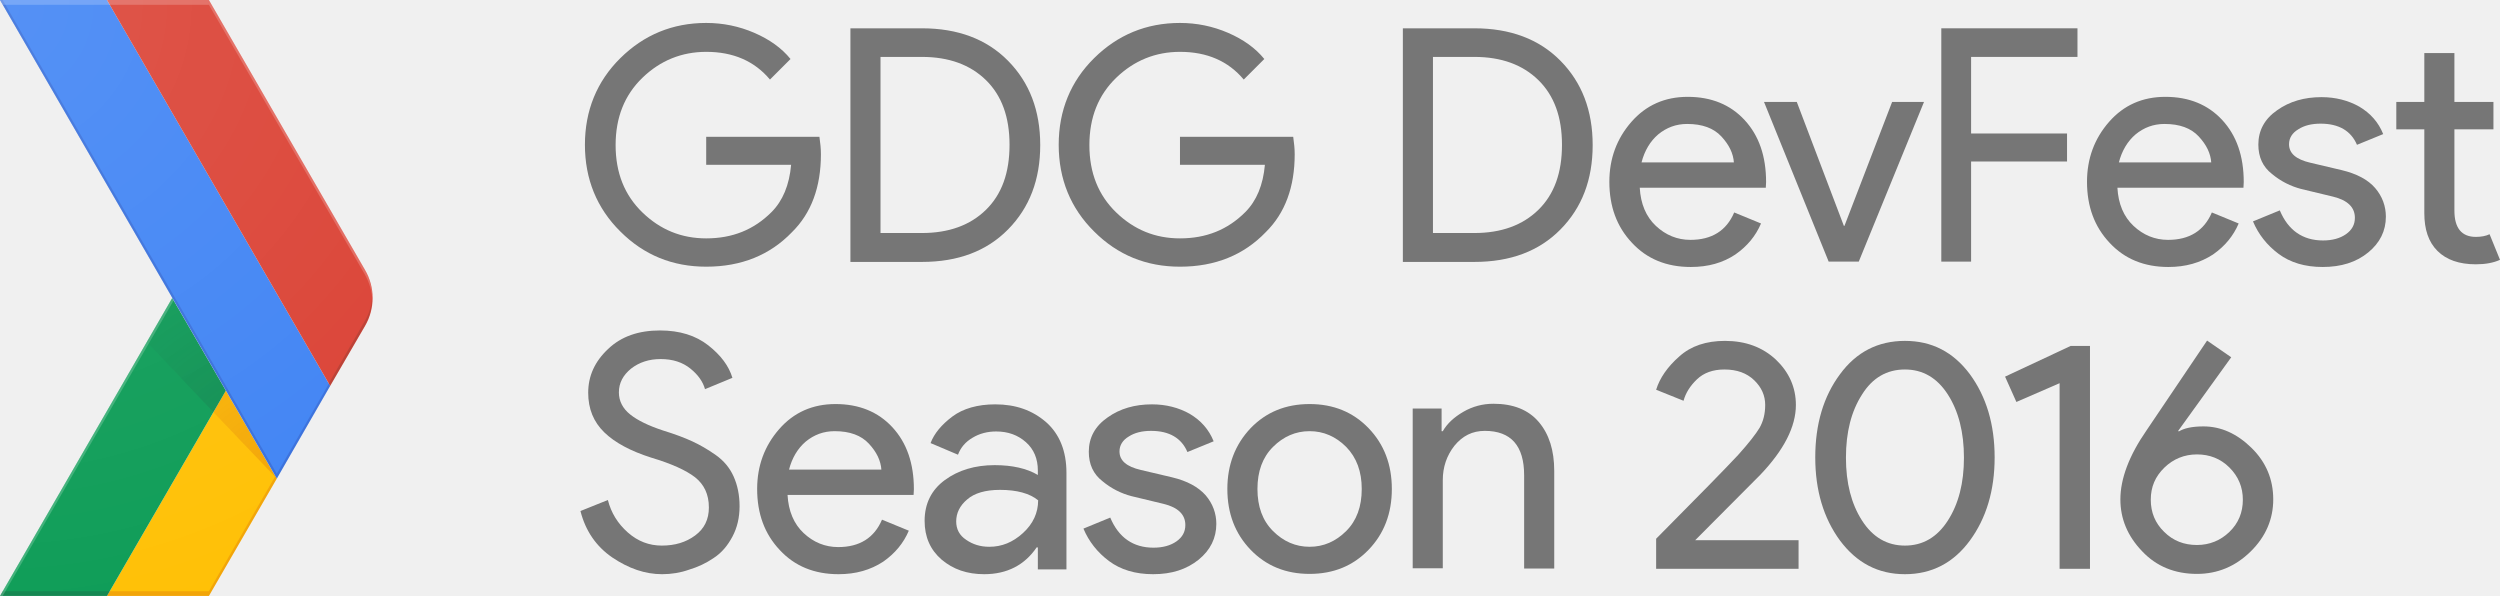
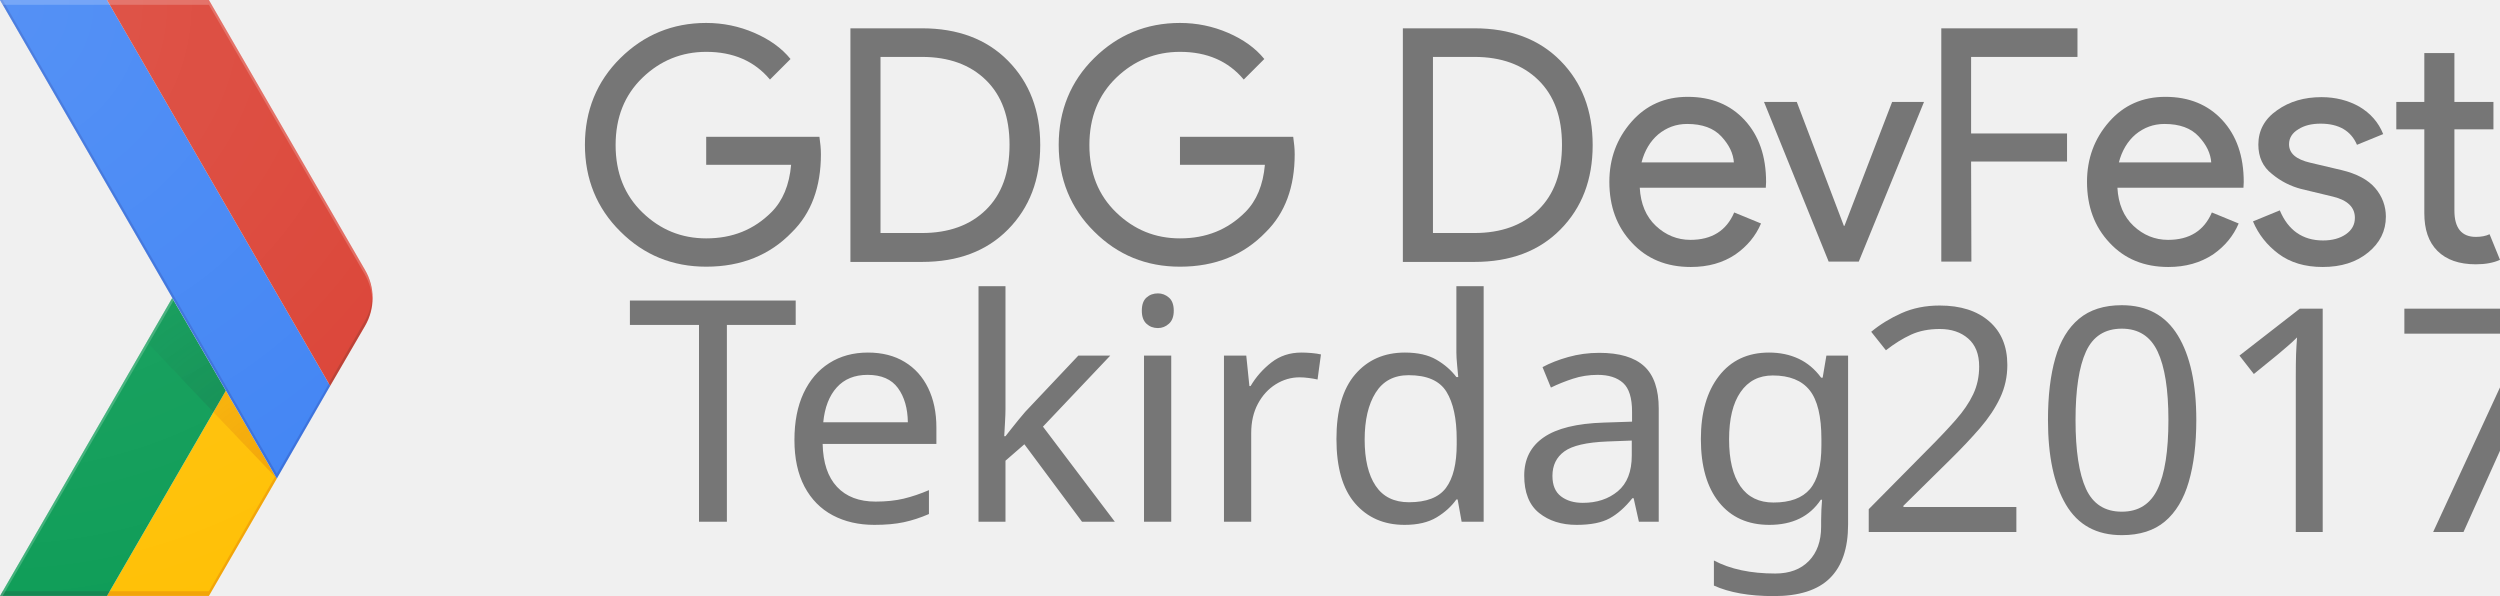
- <svg xmlns="http://www.w3.org/2000/svg" id="Layer_4" viewBox="0 0 839 200">
-   <style>.st0{fill:none;} .st1{fill:#FFC107;} .st2{fill:#0F9D58;} .st3{opacity:0.2;fill:#BF360C;enable-background:new ;} .st4{opacity:0.2;fill:#263238;enable-background:new ;} .st5{opacity:0.2;fill:#FFFFFF;enable-background:new ;} .st6{fill:url(#XMLID_126_);} .st7{fill:url(#XMLID_127_);} .st8{fill:#4285F4;} .st9{fill:#DB4437;} .st10{opacity:0.2;fill:#1A237E;enable-background:new ;} .st11{opacity:0.2;fill:#3E2723;enable-background:new ;} .st12{fill:url(#XMLID_128_);} .st13{fill:#767676;}</style>
+ <svg xmlns="http://www.w3.org/2000/svg" version="1.1" id="Layer_4" x="0px" y="0px" viewBox="-220 301 839 200" style="enable-background:new -220 301 839 200;" xml:space="preserve">
+   <style type="text/css">
+ 	.st0{fill:none;}
+ 	.st1{fill:#FFC107;}
+ 	.st2{fill:#0F9D58;}
+ 	.st3{opacity:0.2;fill:#BF360C;enable-background:new    ;}
+ 	.st4{opacity:0.2;fill:#263238;enable-background:new    ;}
+ 	.st5{opacity:0.2;fill:#FFFFFF;enable-background:new    ;}
+ 	.st6{fill:url(#XMLID_3_);}
+ 	.st7{fill:url(#XMLID_5_);}
+ 	.st8{fill:#4285F4;}
+ 	.st9{fill:#DB4437;}
+ 	.st10{opacity:0.2;fill:#1A237E;enable-background:new    ;}
+ 	.st11{opacity:0.2;fill:#3E2723;enable-background:new    ;}
+ 	.st12{fill:url(#XMLID_6_);}
+ 	.st13{fill:#767676;}
+ 	.st14{font-family:'ProductSans-Regular';}
+ 	.st15{font-size:105px;}
+ 	.st16{font-size:104px;}
+ </style>
  <g id="XMLID_60_">
    <g id="XMLID_61_">
      <g id="XMLID_62_">
-         <path id="XMLID_106_" class="st0" d="M122.5 90.6L70.1 0H0l57.8 100L0 200h70.1l52.4-90.6c3.3-5.8 3.3-13 0-18.8z" />
-         <path id="XMLID_105_" class="st1" d="M92.4 159.8l-16.6-28.7L35.9 200h34.2l22.8-39.4z" />
-         <path id="XMLID_104_" class="st0" d="M122.5 90.6L70.1 0H0l57.8 100L0 200h70.1l52.4-90.6c3.3-5.8 3.3-13 0-18.8z" />
-         <path id="XMLID_103_" class="st2" d="M57.8 100l18 31.1L35.9 200H0z" />
-         <path id="XMLID_102_" class="st0" d="M122.5 90.6L70.1 0H0l57.8 100L0 200h70.1l52.4-90.6c3.3-5.8 3.3-13 0-18.8z" />
-         <path id="XMLID_101_" class="st3" d="M70.1 198.4H36.8l-.9 1.6h34.2l22.8-39.4-.5-.8z" />
-         <path id="XMLID_100_" class="st0" d="M122.5 90.6L70.1 0H0l57.8 100L0 200h70.1l52.4-90.6c3.3-5.8 3.3-13 0-18.8z" />
-         <path id="XMLID_99_" class="st4" d="M.9 198.4L0 200h35.9l.9-1.6z" />
-         <path id="XMLID_98_" class="st0" d="M122.5 90.6L70.1 0H0l57.8 100L0 200h70.1l52.4-90.6c3.3-5.8 3.3-13 0-18.8z" />
-         <path id="XMLID_96_" class="st5" d="M0 200h.9l57.4-99.2-.5-.8z" />
-         <path id="XMLID_94_" class="st0" d="M122.5 90.6L70.1 0H0l57.8 100L0 200h70.1l52.4-90.6c3.3-5.8 3.3-13 0-18.8z" />
-         <radialGradient id="XMLID_126_" cx="92.62" cy="2707.501" r="69.162" gradientTransform="matrix(1 0 0 -1 0 2867.46)" gradientUnits="userSpaceOnUse">
-           <stop offset="0" stop-color="#BF360C" stop-opacity=".2" />
-           <stop offset="1" stop-color="#BF360C" stop-opacity=".02" />
+         <path id="XMLID_106_" class="st0" d="M-97.5,391.6l-52.4-90.6H-220l57.8,100L-220,501h70.1l52.4-90.6     C-94.2,404.6-94.2,397.4-97.5,391.6z" />
+         <path id="XMLID_105_" class="st1" d="M-127.6,460.8l-16.6-28.7l-39.9,68.9h34.2l22.8-39.4L-127.6,460.8z" />
+         <path id="XMLID_104_" class="st0" d="M-97.5,391.6l-52.4-90.6H-220l57.8,100L-220,501h70.1l52.4-90.6     C-94.2,404.6-94.2,397.4-97.5,391.6z" />
+         <path id="XMLID_103_" class="st2" d="M-162.2,401l18,31.1l-39.9,68.9H-220L-162.2,401z" />
+         <path id="XMLID_102_" class="st0" d="M-97.5,391.6l-52.4-90.6H-220l57.8,100L-220,501h70.1l52.4-90.6     C-94.2,404.6-94.2,397.4-97.5,391.6z" />
+         <path id="XMLID_101_" class="st3" d="M-149.9,499.4h-33.3l-0.9,1.6h34.2l22.8-39.4l-0.5-0.8L-149.9,499.4z" />
+         <path id="XMLID_100_" class="st0" d="M-97.5,391.6l-52.4-90.6H-220l57.8,100L-220,501h70.1l52.4-90.6     C-94.2,404.6-94.2,397.4-97.5,391.6z" />
+         <path id="XMLID_99_" class="st4" d="M-219.1,499.4l-0.9,1.6h35.9l0.9-1.6H-219.1z" />
+         <path id="XMLID_98_" class="st0" d="M-97.5,391.6l-52.4-90.6H-220l57.8,100L-220,501h70.1l52.4-90.6     C-94.2,404.6-94.2,397.4-97.5,391.6z" />
+         <path id="XMLID_96_" class="st5" d="M-220,501h0.9l57.4-99.2l-0.5-0.8L-220,501z" />
+         <path id="XMLID_94_" class="st0" d="M-97.5,391.6l-52.4-90.6H-220l57.8,100L-220,501h70.1l52.4-90.6     C-94.2,404.6-94.2,397.4-97.5,391.6z" />
+         <radialGradient id="XMLID_3_" cx="-127.38" cy="-1606.501" r="69.162" gradientTransform="matrix(1 0 0 1 0 2067.46)" gradientUnits="userSpaceOnUse">
+           <stop offset="0" style="stop-color:#BF360C;stop-opacity:0.2" />
+           <stop offset="1" style="stop-color:#BF360C;stop-opacity:2.000000e-02" />
        </radialGradient>
-         <path id="XMLID_92_" class="st6" d="M92.9 160.6l-17.1-29.5-4.2 7.2z" />
-         <path id="XMLID_90_" class="st0" d="M122.5 90.6L70.1 0H0l57.8 100L0 200h70.1l52.4-90.6c3.3-5.8 3.3-13 0-18.8z" />
-         <radialGradient id="XMLID_127_" cx="92.423" cy="2707.063" r="69.723" gradientTransform="matrix(1 0 0 -1 0 2867.46)" gradientUnits="userSpaceOnUse">
-           <stop offset="0" stop-color="#263238" stop-opacity=".2" />
-           <stop offset="1" stop-color="#263238" stop-opacity=".02" />
+         <path id="XMLID_92_" class="st6" d="M-127.1,461.6l-17.1-29.5l-4.2,7.2L-127.1,461.6z" />
+         <path id="XMLID_90_" class="st0" d="M-97.5,391.6l-52.4-90.6H-220l57.8,100L-220,501h70.1l52.4-90.6     C-94.2,404.6-94.2,397.4-97.5,391.6z" />
+         <radialGradient id="XMLID_5_" cx="-127.577" cy="-1606.063" r="69.723" gradientTransform="matrix(1 0 0 1 0 2067.46)" gradientUnits="userSpaceOnUse">
+           <stop offset="0" style="stop-color:#263238;stop-opacity:0.2" />
+           <stop offset="1" style="stop-color:#263238;stop-opacity:2.000000e-02" />
        </radialGradient>
-         <path id="XMLID_89_" class="st7" d="M71.6 138.3l4.2-7.2-18-31.1-8.5 14.8z" />
-         <path id="XMLID_88_" class="st0" d="M122.5 90.6L70.1 0H0l57.8 100L0 200h70.1l52.4-90.6c3.3-5.8 3.3-13 0-18.8z" />
+         <path id="XMLID_89_" class="st7" d="M-148.4,439.3l4.2-7.2l-18-31.1l-8.5,14.8L-148.4,439.3z" />
+         <path id="XMLID_88_" class="st0" d="M-97.5,391.6l-52.4-90.6H-220l57.8,100L-220,501h70.1l52.4-90.6     C-94.2,404.6-94.2,397.4-97.5,391.6z" />
        <g id="XMLID_85_">
          <g id="XMLID_86_">
-             <path id="XMLID_87_" class="st8" d="M35.9 0H0l92.9 160.6 17.9-31.1z" />
+             <path id="XMLID_87_" class="st8" d="M-184.1,301H-220l92.9,160.6l17.9-31.1L-184.1,301z" />
          </g>
        </g>
-         <path id="XMLID_84_" class="st0" d="M122.5 90.6L70.1 0H0l57.8 100L0 200h70.1l52.4-90.6c3.3-5.8 3.3-13 0-18.8z" />
-         <path id="XMLID_83_" class="st9" d="M122.5 109.4c3.4-5.8 3.4-13 0-18.8L70.1 0H35.9l74.9 129.5 11.7-20.1z" />
-         <path id="XMLID_82_" class="st0" d="M122.5 90.6L70.1 0H0l57.8 100L0 200h70.1l52.4-90.6c3.3-5.8 3.3-13 0-18.8z" />
-         <path id="XMLID_71_" class="st10" d="M110.8 129.5l-.4-.8L92.9 159 .9 0H0l92.9 160.6 17.9-31.1z" />
-         <path id="XMLID_69_" class="st0" d="M122.5 90.6L70.1 0H0l57.8 100L0 200h70.1l52.4-90.6c3.3-5.8 3.3-13 0-18.8z" />
-         <path id="XMLID_67_" class="st5" d="M70.1 1.6l52.4 90.6c1.5 2.7 2.3 5.6 2.5 8.6.1-3.5-.7-7-2.5-10.2L70.1 0H0l.9 1.6h69.2z" />
-         <path id="XMLID_66_" class="st0" d="M122.5 90.6L70.1 0H0l57.8 100L0 200h70.1l52.4-90.6c3.3-5.8 3.3-13 0-18.8z" />
-         <path id="XMLID_65_" class="st11" d="M110.8 129.5l11.6-20.1c1.8-3.1 2.6-6.7 2.5-10.2-.1 3-.9 5.9-2.5 8.6l-12.1 20.9.5.8z" />
-         <path id="XMLID_64_" class="st0" d="M122.5 90.6L70.1 0H0l57.8 100L0 200h70.1l52.4-90.6c3.3-5.8 3.3-13 0-18.8z" />
-         <radialGradient id="XMLID_128_" cx="-1.563" cy="2865.898" r="209.922" gradientTransform="matrix(1 0 0 -1 0 2867.46)" gradientUnits="userSpaceOnUse">
-           <stop offset="0" stop-color="#FFF" stop-opacity=".1" />
-           <stop offset="1" stop-color="#FFF" stop-opacity="0" />
+         <path id="XMLID_84_" class="st0" d="M-97.5,391.6l-52.4-90.6H-220l57.8,100L-220,501h70.1l52.4-90.6     C-94.2,404.6-94.2,397.4-97.5,391.6z" />
+         <path id="XMLID_83_" class="st9" d="M-97.5,410.4c3.4-5.8,3.4-13,0-18.8l-52.4-90.6h-34.2l74.9,129.5L-97.5,410.4z" />
+         <path id="XMLID_82_" class="st0" d="M-97.5,391.6l-52.4-90.6H-220l57.8,100L-220,501h70.1l52.4-90.6     C-94.2,404.6-94.2,397.4-97.5,391.6z" />
+         <path id="XMLID_71_" class="st10" d="M-109.2,430.5l-0.4-0.8l-17.5,30.3l-92-159h-0.9l92.9,160.6L-109.2,430.5z" />
+         <path id="XMLID_69_" class="st0" d="M-97.5,391.6l-52.4-90.6H-220l57.8,100L-220,501h70.1l52.4-90.6     C-94.2,404.6-94.2,397.4-97.5,391.6z" />
+         <path id="XMLID_67_" class="st5" d="M-149.9,302.6l52.4,90.6c1.5,2.7,2.3,5.6,2.5,8.6c0.1-3.5-0.7-7-2.5-10.2l-52.4-90.6H-220     l0.9,1.6H-149.9z" />
+         <path id="XMLID_66_" class="st0" d="M-97.5,391.6l-52.4-90.6H-220l57.8,100L-220,501h70.1l52.4-90.6     C-94.2,404.6-94.2,397.4-97.5,391.6z" />
+         <path id="XMLID_65_" class="st11" d="M-109.2,430.5l11.6-20.1c1.8-3.1,2.6-6.7,2.5-10.2c-0.1,3-0.9,5.9-2.5,8.6l-12.1,20.9     L-109.2,430.5z" />
+         <path id="XMLID_64_" class="st0" d="M-97.5,391.6l-52.4-90.6H-220l57.8,100L-220,501h70.1l52.4-90.6     C-94.2,404.6-94.2,397.4-97.5,391.6z" />
+         <radialGradient id="XMLID_6_" cx="-221.563" cy="-1764.898" r="209.922" gradientTransform="matrix(1 0 0 1 0 2067.46)" gradientUnits="userSpaceOnUse">
+           <stop offset="0" style="stop-color:#FFFFFF;stop-opacity:0.1" />
+           <stop offset="1" style="stop-color:#FFFFFF;stop-opacity:0" />
        </radialGradient>
-         <path id="XMLID_63_" class="st12" d="M122.5 90.6L70.1 0H0l57.8 100L0 200h70.1l52.4-90.6c3.3-5.8 3.3-13 0-18.8z" />
+         <path id="XMLID_63_" class="st12" d="M-97.5,391.6l-52.4-90.6H-220l57.8,100L-220,501h70.1l52.4-90.6     C-94.2,404.6-94.2,397.4-97.5,391.6z" />
      </g>
    </g>
  </g>
  <g id="XMLID_7_">
-     <path id="XMLID_2_" class="st13" d="M275.5 51.8c0 10.9-3.2 19.7-9.7 26.1-7.4 7.7-17 11.6-28.8 11.6-11.3 0-20.9-3.9-28.8-11.8-7.9-7.8-11.9-17.6-11.9-29.1s4-21.3 11.9-29.1c7.9-7.8 17.5-11.8 28.8-11.8 5.6 0 11 1.1 16.1 3.3 5.1 2.2 9.2 5.1 12.2 8.8l-6.9 6.9c-5.2-6.2-12.3-9.3-21.4-9.3-8.2 0-15.4 2.9-21.4 8.7-6 5.8-9 13.3-9 22.6s3 16.8 9 22.6c6 5.8 13.1 8.7 21.4 8.7 8.8 0 16-2.9 21.9-8.8 3.8-3.8 6-9.1 6.6-15.9H237v-9.4h38c.3 2.1.5 4 .5 5.9z" />
-     <path id="XMLID_4_" class="st13" d="M285.4 87.8V9.5h24c12 0 21.7 3.6 28.9 10.9 7.2 7.3 10.8 16.7 10.8 28.3s-3.6 21-10.8 28.3c-7.2 7.3-16.8 10.9-28.9 10.9h-24zm10.1-9.6h13.9c9 0 16.2-2.6 21.5-7.8 5.3-5.2 7.9-12.4 7.9-21.8 0-9.3-2.6-16.5-7.9-21.7-5.3-5.2-12.5-7.8-21.5-7.8h-13.9v59.1z" />
-     <path id="XMLID_8_" class="st13" d="M434.5 51.8c0 10.9-3.2 19.7-9.7 26.1-7.4 7.7-17 11.6-28.8 11.6-11.3 0-20.9-3.9-28.8-11.8-7.9-7.8-11.9-17.6-11.9-29.1s4-21.3 11.9-29.1c7.9-7.8 17.5-11.8 28.8-11.8 5.6 0 11 1.1 16.1 3.3 5.1 2.2 9.2 5.1 12.2 8.8l-6.9 6.9c-5.2-6.2-12.3-9.3-21.4-9.3-8.2 0-15.4 2.9-21.4 8.7-6 5.8-9 13.3-9 22.6s3 16.8 9 22.6c6 5.8 13.1 8.7 21.4 8.7 8.8 0 16-2.9 21.9-8.8 3.8-3.8 6-9.1 6.6-15.9H396v-9.4h38c.3 2.1.5 4 .5 5.9z" />
-     <path id="XMLID_10_" class="st13" d="M470.8 87.8V9.5h24c12 0 21.7 3.6 28.9 10.9 7.2 7.3 10.8 16.7 10.8 28.3s-3.6 21-10.8 28.3c-7.2 7.3-16.8 10.9-28.9 10.9h-24zm10.1-9.6h13.9c9 0 16.2-2.6 21.5-7.8 5.3-5.2 7.9-12.4 7.9-21.8 0-9.3-2.6-16.5-7.9-21.7-5.3-5.2-12.5-7.8-21.5-7.8h-13.9v59.1z" />
-     <path id="XMLID_13_" class="st13" d="M567.4 89.6c-8.1 0-14.7-2.7-19.7-8.1-5.1-5.4-7.6-12.2-7.6-20.5 0-7.8 2.5-14.5 7.4-20.1 4.9-5.6 11.2-8.4 18.9-8.4 7.9 0 14.3 2.6 19.1 7.8 4.8 5.2 7.2 12.1 7.2 20.8l-.1 1.9h-42.3c.3 5.4 2.1 9.7 5.4 12.8 3.3 3.1 7.2 4.7 11.6 4.7 7.2 0 12.1-3.1 14.7-9.2l9 3.7c-1.8 4.2-4.6 7.6-8.6 10.4-4.2 2.8-9.1 4.2-15 4.2zm14.5-35c-.2-3.1-1.6-6-4.2-8.8-2.6-2.8-6.4-4.2-11.5-4.2-3.7 0-6.9 1.2-9.7 3.5-2.7 2.3-4.6 5.5-5.6 9.4h31z" />
-     <path id="XMLID_16_" class="st13" d="M613.7 87.8L592 34.2h11l15.8 41.6h.2l16-41.6h10.7l-21.9 53.6h-10.1z" />
-     <path id="XMLID_18_" class="st13" d="M661.6 87.8h-10.1V9.5h45.7v9.6h-35.7v25.7h32.2v9.4h-32.2v33.6z" />
-     <path id="XMLID_20_" class="st13" d="M727.7 89.6c-8.1 0-14.7-2.7-19.7-8.1-5.1-5.4-7.6-12.2-7.6-20.5 0-7.8 2.5-14.5 7.4-20.1 4.9-5.6 11.2-8.4 18.9-8.4 7.9 0 14.3 2.6 19.1 7.8 4.8 5.2 7.2 12.1 7.2 20.8l-.1 1.9h-42.3c.3 5.4 2.1 9.7 5.4 12.8 3.3 3.1 7.2 4.7 11.6 4.7 7.2 0 12.1-3.1 14.7-9.2l9 3.7c-1.8 4.2-4.6 7.6-8.6 10.4-4.3 2.8-9.2 4.2-15 4.2zm14.4-35c-.2-3.1-1.6-6-4.2-8.8-2.6-2.8-6.4-4.2-11.5-4.2-3.7 0-6.9 1.2-9.7 3.5-2.7 2.3-4.6 5.5-5.6 9.4h31z" />
-     <path id="XMLID_27_" class="st13" d="M779.5 89.6c-6 0-10.9-1.5-14.8-4.4-3.9-2.9-6.8-6.6-8.6-10.9l9-3.7c2.8 6.7 7.7 10.1 14.5 10.1 3.1 0 5.7-.7 7.7-2.1 2-1.4 3-3.2 3-5.5 0-3.5-2.4-5.9-7.3-7.1l-10.8-2.6c-3.4-.9-6.7-2.5-9.7-5-3.1-2.4-4.6-5.7-4.6-9.9 0-4.7 2.1-8.6 6.3-11.5 4.2-3 9.2-4.4 14.9-4.4 4.7 0 9 1.1 12.7 3.2 3.7 2.2 6.4 5.2 8 9.2l-8.8 3.6c-2-4.7-6.1-7.1-12.2-7.1-3 0-5.5.6-7.5 1.9-2 1.2-3.1 2.9-3.1 5 0 3.1 2.4 5.1 7.1 6.2l10.6 2.5c5 1.2 8.8 3.2 11.2 6 2.4 2.8 3.6 6.1 3.6 9.6 0 4.8-2 8.8-5.9 12-4 3.3-9.1 4.9-15.3 4.9z" />
-     <path id="XMLID_29_" class="st13" d="M830.9 88.7c-5.6 0-9.9-1.5-12.9-4.5s-4.4-7.2-4.4-12.7V43.4h-9.4v-9.2h9.4V17.8h10.1v16.4h13.1v9.2h-13.1v27.3c0 5.8 2.4 8.8 7.2 8.8 1.8 0 3.4-.3 4.6-.9l3.5 8.6c-2.2 1-4.9 1.5-8.1 1.5z" />
-     <path id="XMLID_31_" class="st13" d="M222.2 192.7c-5.7 0-11.2-1.9-16.7-5.6-5.4-3.7-9-8.9-10.7-15.6l9.2-3.7c1.1 4.3 3.3 7.9 6.7 10.9 3.4 3 7.2 4.4 11.4 4.4 4.4 0 8.1-1.1 11.2-3.4 3.1-2.3 4.6-5.4 4.6-9.4 0-4.4-1.6-7.7-4.6-10.1-3.1-2.4-8-4.6-14.7-6.6-6.9-2.2-12.2-5-15.8-8.5-3.6-3.5-5.4-7.9-5.4-13.3 0-5.6 2.2-10.5 6.7-14.7 4.4-4.2 10.2-6.2 17.4-6.2 6.6 0 12 1.7 16.2 5 4.2 3.3 6.9 6.9 8.1 10.9l-9.2 3.8c-.7-2.5-2.3-4.8-4.9-6.9-2.6-2.1-5.9-3.2-10-3.2-3.9 0-7.2 1.1-9.9 3.2-2.7 2.2-4.1 4.8-4.1 8 0 2.9 1.3 5.4 3.8 7.4s6.2 3.8 11.1 5.4c3.9 1.2 7.1 2.4 9.7 3.6 2.6 1.2 5.2 2.7 7.9 4.6 2.7 1.9 4.7 4.3 6 7.2 1.3 2.9 2 6.2 2 10s-.8 7.2-2.4 10.2c-1.6 3-3.6 5.4-6.2 7.1-2.6 1.8-5.4 3.1-8.4 4-2.8 1-5.9 1.5-9 1.5z" />
-     <path id="XMLID_33_" class="st13" d="M281.4 192.7c-8.1 0-14.7-2.7-19.7-8.1-5.1-5.4-7.6-12.2-7.6-20.5 0-7.8 2.5-14.5 7.4-20.1 4.9-5.6 11.2-8.4 18.9-8.4 7.9 0 14.3 2.6 19.1 7.8 4.8 5.2 7.2 12.1 7.2 20.8l-.1 1.9h-42.3c.3 5.4 2.1 9.7 5.4 12.8 3.3 3.1 7.2 4.7 11.6 4.7 7.2 0 12.1-3.1 14.7-9.2l9 3.7c-1.8 4.2-4.6 7.6-8.6 10.4-4.3 2.8-9.2 4.2-15 4.2zm14.4-35c-.2-3.1-1.6-6-4.2-8.8-2.6-2.8-6.4-4.2-11.5-4.2-3.7 0-6.9 1.2-9.7 3.5-2.7 2.3-4.6 5.5-5.6 9.4h31z" />
-     <path id="XMLID_36_" class="st13" d="M330.3 192.7c-5.7 0-10.4-1.6-14.3-4.9-3.8-3.3-5.7-7.6-5.7-13 0-5.8 2.3-10.4 6.8-13.7 4.5-3.3 10.1-5 16.7-5 5.9 0 10.8 1.1 14.5 3.3v-1.5c0-3.9-1.3-7.1-4-9.5-2.7-2.4-6-3.6-10-3.6-2.9 0-5.6.7-7.9 2.1-2.4 1.4-4 3.3-4.9 5.7l-9.2-3.9c1.2-3.2 3.7-6.2 7.3-8.9 3.6-2.7 8.5-4.1 14.4-4.1 6.9 0 12.5 2 17.1 6 4.5 4 6.8 9.7 6.8 17v32.4h-9.6v-7.4h-.4c-4 5.9-9.9 9-17.6 9zm1.7-9.2c4.2 0 7.9-1.5 11.3-4.6 3.4-3.1 5.1-6.8 5.1-11-2.8-2.3-7.1-3.5-12.8-3.5-4.9 0-8.6 1.1-11 3.2-2.5 2.1-3.7 4.6-3.7 7.4 0 2.6 1.1 4.7 3.4 6.2 2.2 1.5 4.7 2.3 7.7 2.3z" />
-     <path id="XMLID_39_" class="st13" d="M387 192.7c-6 0-10.9-1.5-14.8-4.4-3.9-2.9-6.8-6.6-8.6-10.9l9-3.7c2.8 6.7 7.7 10.1 14.5 10.1 3.1 0 5.7-.7 7.7-2.1 2-1.4 3-3.2 3-5.5 0-3.5-2.4-5.9-7.3-7.1l-10.8-2.6c-3.4-.9-6.7-2.5-9.7-5-3.1-2.4-4.6-5.7-4.6-9.9 0-4.7 2.1-8.6 6.3-11.5 4.2-3 9.2-4.4 14.9-4.4 4.7 0 9 1.1 12.7 3.2 3.7 2.2 6.4 5.2 8 9.2l-8.8 3.6c-2-4.7-6.1-7.1-12.2-7.1-3 0-5.5.6-7.5 1.9-2 1.2-3.1 2.9-3.1 5 0 3.1 2.4 5.1 7.1 6.2l10.6 2.5c5 1.2 8.7 3.2 11.2 6 2.4 2.8 3.6 6.1 3.6 9.6 0 4.8-2 8.8-5.9 12-4.1 3.3-9.1 4.9-15.3 4.9z" />
-     <path id="XMLID_41_" class="st13" d="M419.7 143.7c5.2-5.4 11.8-8.1 19.8-8.1s14.6 2.7 19.8 8.1c5.2 5.4 7.8 12.2 7.8 20.4s-2.6 15-7.8 20.4c-5.2 5.4-11.8 8.1-19.8 8.1s-14.6-2.7-19.8-8.1c-5.2-5.4-7.8-12.2-7.8-20.4 0-8.1 2.6-14.9 7.8-20.4zm7.5 34.5c3.5 3.5 7.6 5.3 12.3 5.3 4.7 0 8.8-1.8 12.3-5.3s5.2-8.2 5.2-14.1c0-5.8-1.7-10.5-5.2-14.1-3.5-3.5-7.6-5.3-12.3-5.3-4.7 0-8.8 1.8-12.3 5.3s-5.2 8.2-5.2 14.1 1.7 10.6 5.2 14.1z" />
-     <path id="XMLID_44_" class="st13" d="M483.8 137.3v7.4h.4c1.5-2.6 3.8-4.7 6.9-6.5 3.1-1.8 6.5-2.7 10.1-2.7 6.6 0 11.7 2 15.2 6.1s5.2 9.6 5.2 16.4v32.8h-10.1v-31.3c0-9.9-4.4-14.9-13.2-14.9-4.2 0-7.5 1.7-10.2 5-2.6 3.3-3.9 7.2-3.9 11.5v29.6h-10.1v-53.6h9.7z" />
-     <path id="XMLID_46_" class="st13" d="M603.5 190.9h-47.7v-10.1c14.3-14.4 23.4-23.7 27.5-28.1 3.6-4 6-7.1 7.2-9.1 1.2-2.1 1.9-4.6 1.9-7.7 0-3.1-1.2-5.9-3.7-8.3-2.5-2.4-5.8-3.6-10-3.6-3.8 0-6.9 1.1-9.2 3.3-2.3 2.2-3.8 4.6-4.5 7.2l-9.2-3.7c1.2-3.9 3.8-7.7 7.8-11.2 3.9-3.5 9-5.2 15.3-5.2 6.9 0 12.6 2.1 17.1 6.3 4.4 4.2 6.7 9.3 6.7 15.2 0 7.3-4 15.1-11.9 23.4l-21.9 22h34.7v9.6z" />
-     <path id="XMLID_48_" class="st13" d="M661.1 181.4c-5.5 7.5-12.8 11.3-21.8 11.3s-16.2-3.8-21.8-11.3c-5.5-7.5-8.3-16.8-8.3-27.9 0-11.2 2.8-20.5 8.3-27.9 5.5-7.5 12.8-11.2 21.8-11.2s16.2 3.7 21.8 11.2c5.5 7.5 8.3 16.8 8.3 27.9 0 11.1-2.8 20.4-8.3 27.9zm-21.8 1.7c6 0 10.8-2.8 14.4-8.4 3.6-5.6 5.4-12.6 5.4-21.1 0-8.5-1.8-15.6-5.4-21.2-3.6-5.6-8.4-8.4-14.4-8.4-6.1 0-10.9 2.8-14.4 8.4-3.6 5.6-5.4 12.6-5.4 21.2 0 8.5 1.8 15.5 5.4 21.1 3.6 5.6 8.4 8.4 14.4 8.4z" />
-     <path id="XMLID_51_" class="st13" d="M701.3 190.9h-10.1v-62.3l-14.5 6.3-3.8-8.5 22-10.3h6.5v74.8z" />
-     <path id="XMLID_53_" class="st13" d="M739.5 143.1c5.8 0 11.2 2.4 16.1 7.2 4.9 4.8 7.3 10.6 7.3 17.3 0 6.6-2.5 12.5-7.6 17.5s-11.1 7.5-18 7.5c-7.4 0-13.6-2.5-18.4-7.6-4.9-5.1-7.3-10.9-7.3-17.4 0-6.9 2.9-14.7 8.8-23.2l20.3-30.1 8.1 5.6-17.8 24.7.2.2c1.8-1.1 4.5-1.7 8.3-1.7zm-2.2 39.8c4.2 0 7.9-1.5 10.9-4.4 3-2.9 4.5-6.5 4.5-10.8 0-4.2-1.5-7.8-4.5-10.8-3-3-6.7-4.4-10.9-4.4s-7.9 1.5-10.9 4.4c-3.1 3-4.6 6.5-4.6 10.8 0 4.3 1.5 7.9 4.5 10.8 3 3 6.7 4.4 11 4.4z" />
+     <path id="XMLID_2_" class="st13" d="M55.5,352.8c0,10.9-3.2,19.7-9.7,26.1c-7.4,7.7-17,11.6-28.8,11.6c-11.3,0-20.9-3.9-28.8-11.8   c-7.9-7.8-11.9-17.6-11.9-29.1s4-21.3,11.9-29.1S5.7,308.7,17,308.7c5.6,0,11,1.1,16.1,3.3c5.1,2.2,9.2,5.1,12.2,8.8l-6.9,6.9   c-5.2-6.2-12.3-9.3-21.4-9.3c-8.2,0-15.4,2.9-21.4,8.7c-6,5.8-9,13.3-9,22.6c0,9.3,3,16.8,9,22.6c6,5.8,13.1,8.7,21.4,8.7   c8.8,0,16-2.9,21.9-8.8c3.8-3.8,6-9.1,6.6-15.9H17v-9.4h38C55.3,349,55.5,350.9,55.5,352.8L55.5,352.8z" />
+     <path id="XMLID_4_" class="st13" d="M65.4,388.8v-78.3h24c12,0,21.7,3.6,28.9,10.9c7.2,7.3,10.8,16.7,10.8,28.3   c0,11.6-3.6,21-10.8,28.3c-7.2,7.3-16.8,10.9-28.9,10.9h-24V388.8z M75.5,379.2h13.9c9,0,16.2-2.6,21.5-7.8   c5.3-5.2,7.9-12.4,7.9-21.8c0-9.3-2.6-16.5-7.9-21.7c-5.3-5.2-12.5-7.8-21.5-7.8H75.5C75.5,320.1,75.5,379.2,75.5,379.2z" />
+     <path id="XMLID_8_" class="st13" d="M214.5,352.8c0,10.9-3.2,19.7-9.7,26.1c-7.4,7.7-17,11.6-28.8,11.6c-11.3,0-20.9-3.9-28.8-11.8   c-7.9-7.8-11.9-17.6-11.9-29.1s4-21.3,11.9-29.1s17.5-11.8,28.8-11.8c5.6,0,11,1.1,16.1,3.3s9.2,5.1,12.2,8.8l-6.9,6.9   c-5.2-6.2-12.3-9.3-21.4-9.3c-8.2,0-15.4,2.9-21.4,8.7c-6,5.8-9,13.3-9,22.6c0,9.3,3,16.8,9,22.6c6,5.8,13.1,8.7,21.4,8.7   c8.8,0,16-2.9,21.9-8.8c3.8-3.8,6-9.1,6.6-15.9H176v-9.4h38C214.3,349,214.5,350.9,214.5,352.8L214.5,352.8z" />
+     <path id="XMLID_10_" class="st13" d="M250.8,388.8v-78.3h24c12,0,21.7,3.6,28.9,10.9c7.2,7.3,10.8,16.7,10.8,28.3   c0,11.6-3.6,21-10.8,28.3s-16.8,10.9-28.9,10.9h-24L250.8,388.8z M260.9,379.2h13.9c9,0,16.2-2.6,21.5-7.8   c5.3-5.2,7.9-12.4,7.9-21.8c0-9.3-2.6-16.5-7.9-21.7c-5.3-5.2-12.5-7.8-21.5-7.8h-13.9C260.9,320.1,260.9,379.2,260.9,379.2z" />
+     <path id="XMLID_13_" class="st13" d="M347.4,390.6c-8.1,0-14.7-2.7-19.7-8.1c-5.1-5.4-7.6-12.2-7.6-20.5c0-7.8,2.5-14.5,7.4-20.1   s11.2-8.4,18.9-8.4c7.9,0,14.3,2.6,19.1,7.8c4.8,5.2,7.2,12.1,7.2,20.8l-0.1,1.9h-42.3c0.3,5.4,2.1,9.7,5.4,12.8   c3.3,3.1,7.2,4.7,11.6,4.7c7.2,0,12.1-3.1,14.7-9.2l9,3.7c-1.8,4.2-4.6,7.6-8.6,10.4C358.2,389.2,353.3,390.6,347.4,390.6   L347.4,390.6z M361.9,355.6c-0.2-3.1-1.6-6-4.2-8.8c-2.6-2.8-6.4-4.2-11.5-4.2c-3.7,0-6.9,1.2-9.7,3.5c-2.7,2.3-4.6,5.5-5.6,9.4h31   V355.6z" />
+     <path id="XMLID_16_" class="st13" d="M393.7,388.8L372,335.2h11l15.8,41.6h0.2l16-41.6h10.7l-21.9,53.6H393.7z" />
+     <path id="XMLID_18_" class="st13" d="M441.6,388.8h-10.1v-78.3h45.7v9.6h-35.7v25.7h32.2v9.4h-32.2L441.6,388.8L441.6,388.8z" />
+     <path id="XMLID_20_" class="st13" d="M507.7,390.6c-8.1,0-14.7-2.7-19.7-8.1c-5.1-5.4-7.6-12.2-7.6-20.5c0-7.8,2.5-14.5,7.4-20.1   s11.2-8.4,18.9-8.4c7.9,0,14.3,2.6,19.1,7.8c4.8,5.2,7.2,12.1,7.2,20.8l-0.1,1.9h-42.3c0.3,5.4,2.1,9.7,5.4,12.8   c3.3,3.1,7.2,4.7,11.6,4.7c7.2,0,12.1-3.1,14.7-9.2l9,3.7c-1.8,4.2-4.6,7.6-8.6,10.4C518.4,389.2,513.5,390.6,507.7,390.6   L507.7,390.6z M522.1,355.6c-0.2-3.1-1.6-6-4.2-8.8c-2.6-2.8-6.4-4.2-11.5-4.2c-3.7,0-6.9,1.2-9.7,3.5c-2.7,2.3-4.6,5.5-5.6,9.4h31   V355.6z" />
+     <path id="XMLID_27_" class="st13" d="M559.5,390.6c-6,0-10.9-1.5-14.8-4.4c-3.9-2.9-6.8-6.6-8.6-10.9l9-3.7   c2.8,6.7,7.7,10.1,14.5,10.1c3.1,0,5.7-0.7,7.7-2.1s3-3.2,3-5.5c0-3.5-2.4-5.9-7.3-7.1l-10.8-2.6c-3.4-0.9-6.7-2.5-9.7-5   c-3.1-2.4-4.6-5.7-4.6-9.9c0-4.7,2.1-8.6,6.3-11.5c4.2-3,9.2-4.4,14.9-4.4c4.7,0,9,1.1,12.7,3.2c3.7,2.2,6.4,5.2,8,9.2l-8.8,3.6   c-2-4.7-6.1-7.1-12.2-7.1c-3,0-5.5,0.6-7.5,1.9c-2,1.2-3.1,2.9-3.1,5c0,3.1,2.4,5.1,7.1,6.2l10.6,2.5c5,1.2,8.8,3.2,11.2,6   c2.4,2.8,3.6,6.1,3.6,9.6c0,4.8-2,8.8-5.9,12C570.8,389,565.7,390.6,559.5,390.6L559.5,390.6z" />
+     <path id="XMLID_29_" class="st13" d="M610.9,389.7c-5.6,0-9.9-1.5-12.9-4.5s-4.4-7.2-4.4-12.7v-28.1h-9.4v-9.2h9.4v-16.4h10.1v16.4   h13.1v9.2h-13.1v27.3c0,5.8,2.4,8.8,7.2,8.8c1.8,0,3.4-0.3,4.6-0.9l3.5,8.6C616.8,389.2,614.1,389.7,610.9,389.7L610.9,389.7z" />
+     <text transform="matrix(1 0 0 1 402.1 479.55)" class="st13 st14 st15">2017</text>
  </g>
+   <text transform="matrix(1 0 0 1 -9.65 476.1)" class="st13 st14 st16">Tekirdag</text>
</svg>
